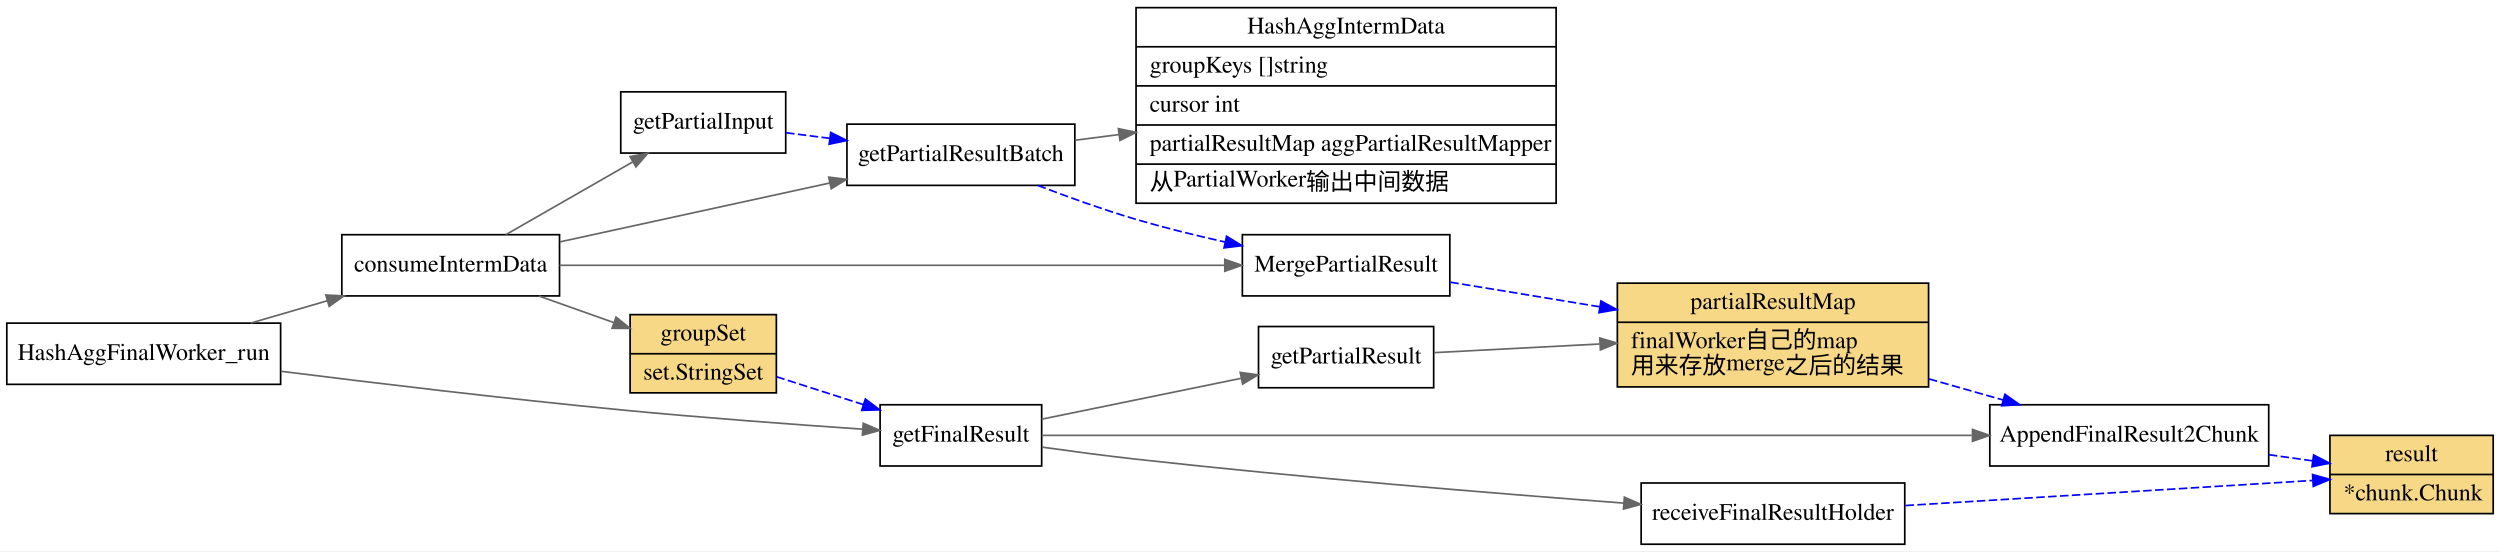
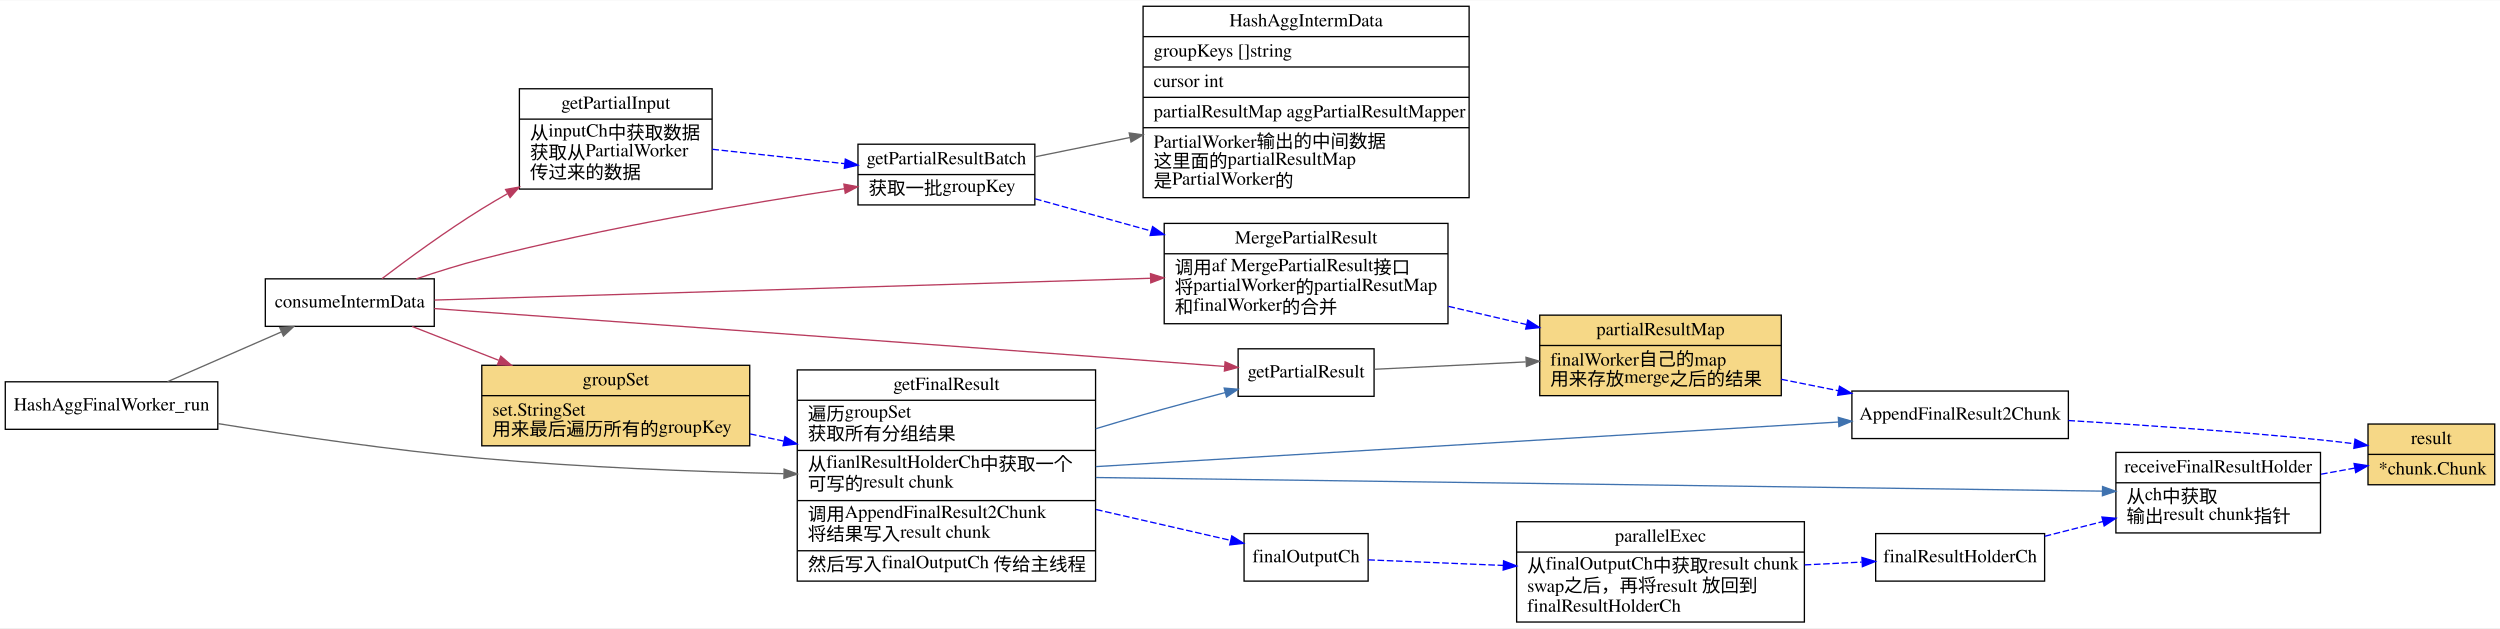
- <svg xmlns="http://www.w3.org/2000/svg" width="1470pt" height="324pt" viewBox="0.00 0.00 1470.00 324.00">
-   <g id="graph0" class="graph" transform="scale(1 1) rotate(0) translate(4 320)">
-     <polygon fill="white" stroke="transparent" points="-4,4 -4,-320 1466,-320 1466,4 -4,4" />
+ <svg xmlns="http://www.w3.org/2000/svg" width="1894pt" height="476pt" viewBox="0.00 0.00 1894.00 475.50">
+   <g id="graph0" class="graph" transform="scale(1 1) rotate(0) translate(4 471.5)">
+     <polygon fill="white" stroke="transparent" points="-4,4 -4,-471.5 1890,-471.5 1890,4 -4,4" />
    <g id="node1" class="node">
-       <polygon fill="#f6d887" stroke="black" points="947,-92.5 947,-153.5 1130,-153.5 1130,-92.5 947,-92.5" />
-       <text text-anchor="middle" x="1038.5" y="-138.3" font-family="Times,serif" font-size="14.00">partialResultMap</text>
-       <polyline fill="none" stroke="black" points="947,-130.5 1130,-130.5 " />
-       <text text-anchor="start" x="955" y="-115.3" font-family="Times,serif" font-size="14.00">finalWorker自己的map</text>
-       <text text-anchor="start" x="955" y="-100.3" font-family="Times,serif" font-size="14.00"> 用来存放merge之后的结果</text>
+       <polygon fill="#f6d887" stroke="black" points="1162.5,-172 1162.5,-233 1345.5,-233 1345.5,-172 1162.5,-172" />
+       <text text-anchor="middle" x="1254" y="-217.8" font-family="Times,serif" font-size="14.00">partialResultMap</text>
+       <polyline fill="none" stroke="black" points="1162.5,-210 1345.5,-210 " />
+       <text text-anchor="start" x="1170.5" y="-194.8" font-family="Times,serif" font-size="14.00">finalWorker自己的map</text>
+       <text text-anchor="start" x="1170.5" y="-179.8" font-family="Times,serif" font-size="14.00"> 用来存放merge之后的结果</text>
    </g>
    <g id="node11" class="node">
-       <polygon fill="none" stroke="black" points="1330,-82 1166,-82 1166,-46 1330,-46 1330,-82" />
-       <text text-anchor="middle" x="1248" y="-60.3" font-family="Times,serif" font-size="14.00">AppendFinalResult2Chunk</text>
+       <polygon fill="none" stroke="black" points="1563,-175.5 1399,-175.5 1399,-139.5 1563,-139.5 1563,-175.5" />
+       <text text-anchor="middle" x="1481" y="-153.8" font-family="Times,serif" font-size="14.00">AppendFinalResult2Chunk</text>
+     </g>
+     <g id="edge16" class="edge">
+       <path fill="none" stroke="blue" stroke-dasharray="5,2" d="M1345.54,-184.39C1359.83,-181.53 1374.61,-178.58 1388.91,-175.72" />
+       <polygon fill="blue" stroke="blue" points="1389.6,-179.15 1398.72,-173.76 1388.23,-172.29 1389.6,-179.15" />
+     </g>
+     <g id="node2" class="node">
+       <polygon fill="none" stroke="black" points="161,-182.5 0,-182.5 0,-146.5 161,-146.5 161,-182.5" />
+       <text text-anchor="middle" x="80.5" y="-160.8" font-family="Times,serif" font-size="14.00">HashAggFinalWorker_run</text>
+     </g>
+     <g id="node3" class="node">
+       <polygon fill="none" stroke="black" points="325,-260.5 197,-260.5 197,-224.5 325,-224.5 325,-260.5" />
+       <text text-anchor="middle" x="261" y="-238.8" font-family="Times,serif" font-size="14.00">consumeIntermData</text>
+     </g>
+     <g id="edge1" class="edge">
+       <path fill="none" stroke="#666666" d="M122.9,-182.59C148.6,-193.82 181.82,-208.34 209.13,-220.27" />
+       <polygon fill="#666666" stroke="#666666" points="207.95,-223.58 218.52,-224.37 210.75,-217.16 207.95,-223.58" />
+     </g>
+     <g id="node4" class="node">
+       <polygon fill="none" stroke="black" points="600,-31.5 600,-191.5 826,-191.5 826,-31.5 600,-31.5" />
+       <text text-anchor="middle" x="713" y="-176.3" font-family="Times,serif" font-size="14.00">getFinalResult</text>
+       <polyline fill="none" stroke="black" points="600,-168.5 826,-168.5 " />
+       <text text-anchor="start" x="608" y="-153.3" font-family="Times,serif" font-size="14.00">遍历groupSet</text>
+       <text text-anchor="start" x="608" y="-138.3" font-family="Times,serif" font-size="14.00"> 获取所有分组结果</text>
+       <polyline fill="none" stroke="black" points="600,-130.5 826,-130.5 " />
+       <text text-anchor="start" x="608" y="-115.3" font-family="Times,serif" font-size="14.00">从fianlResultHolderCh中获取一个</text>
+       <text text-anchor="start" x="608" y="-100.3" font-family="Times,serif" font-size="14.00"> 可写的result chunk</text>
+       <polyline fill="none" stroke="black" points="600,-92.5 826,-92.5 " />
+       <text text-anchor="start" x="608" y="-77.3" font-family="Times,serif" font-size="14.00">调用AppendFinalResult2Chunk</text>
+       <text text-anchor="start" x="608" y="-62.3" font-family="Times,serif" font-size="14.00"> 将结果写入result chunk</text>
+       <polyline fill="none" stroke="black" points="600,-54.5 826,-54.5 " />
+       <text text-anchor="start" x="608" y="-39.3" font-family="Times,serif" font-size="14.00">然后写入finalOutputCh 传给主线程</text>
+     </g>
+     <g id="edge2" class="edge">
+       <path fill="none" stroke="#666666" d="M161.06,-150.84C216.84,-141.82 293.26,-130.58 361,-124.5 436.82,-117.69 522.17,-114.43 589.71,-112.88" />
+       <polygon fill="#666666" stroke="#666666" points="590.05,-116.37 599.97,-112.65 589.9,-109.37 590.05,-116.37" />
+     </g>
+     <g id="node5" class="node">
+       <polygon fill="none" stroke="black" points="389.5,-328.5 389.5,-404.5 535.5,-404.5 535.5,-328.5 389.5,-328.5" />
+       <text text-anchor="middle" x="462.5" y="-389.3" font-family="Times,serif" font-size="14.00">getPartialInput</text>
+       <polyline fill="none" stroke="black" points="389.5,-381.5 535.5,-381.5 " />
+       <text text-anchor="start" x="397.5" y="-366.3" font-family="Times,serif" font-size="14.00">从inputCh中获取数据</text>
+       <text text-anchor="start" x="397.5" y="-351.3" font-family="Times,serif" font-size="14.00"> 获取从PartialWorker</text>
+       <text text-anchor="start" x="397.5" y="-336.3" font-family="Times,serif" font-size="14.00"> 传过来的数据</text>
+     </g>
+     <g id="edge3" class="edge">
+       <path fill="none" stroke="#b83b5e" d="M285.38,-260.66C305.06,-275.59 334.19,-296.93 361,-313.5 367.23,-317.35 373.76,-321.2 380.39,-324.97" />
+       <polygon fill="#b83b5e" stroke="#b83b5e" points="379.02,-328.21 389.45,-330.04 382.44,-322.1 379.02,-328.21" />
+     </g>
+     <g id="node6" class="node">
+       <polygon fill="none" stroke="black" points="646,-316.5 646,-362.5 780,-362.5 780,-316.5 646,-316.5" />
+       <text text-anchor="middle" x="713" y="-347.3" font-family="Times,serif" font-size="14.00">getPartialResultBatch</text>
+       <polyline fill="none" stroke="black" points="646,-339.5 780,-339.5 " />
+       <text text-anchor="start" x="654" y="-324.3" font-family="Times,serif" font-size="14.00">获取一批groupKey</text>
+     </g>
+     <g id="edge4" class="edge">
+       <path fill="none" stroke="#b83b5e" d="M311.45,-260.51C327.15,-265.81 344.68,-271.31 361,-275.5 454.36,-299.44 563.9,-317.92 635.46,-328.74" />
+       <polygon fill="#b83b5e" stroke="#b83b5e" points="635.33,-332.26 645.74,-330.28 636.37,-325.33 635.33,-332.26" />
+     </g>
+     <g id="node7" class="node">
+       <polygon fill="none" stroke="black" points="878,-226.5 878,-302.5 1093,-302.5 1093,-226.5 878,-226.5" />
+       <text text-anchor="middle" x="985.5" y="-287.3" font-family="Times,serif" font-size="14.00">MergePartialResult</text>
+       <polyline fill="none" stroke="black" points="878,-279.5 1093,-279.5 " />
+       <text text-anchor="start" x="886" y="-264.3" font-family="Times,serif" font-size="14.00">调用af MergePartialResult接口</text>
+       <text text-anchor="start" x="886" y="-249.3" font-family="Times,serif" font-size="14.00"> 将partialWorker的partialResutMap</text>
+       <text text-anchor="start" x="886" y="-234.3" font-family="Times,serif" font-size="14.00"> 和finalWorker的合并</text>
+     </g>
+     <g id="edge5" class="edge">
+       <path fill="none" stroke="#b83b5e" d="M325.17,-244.42C446.37,-248.11 713.22,-256.24 867.71,-260.94" />
+       <polygon fill="#b83b5e" stroke="#b83b5e" points="867.62,-264.44 877.72,-261.25 867.83,-257.45 867.62,-264.44" />
+     </g>
+     <g id="node8" class="node">
+       <polygon fill="#f6d887" stroke="black" points="361,-134 361,-195 564,-195 564,-134 361,-134" />
+       <text text-anchor="middle" x="462.5" y="-179.8" font-family="Times,serif" font-size="14.00">groupSet</text>
+       <polyline fill="none" stroke="black" points="361,-172 564,-172 " />
+       <text text-anchor="start" x="369" y="-156.8" font-family="Times,serif" font-size="14.00">set.StringSet</text>
+       <text text-anchor="start" x="369" y="-141.8" font-family="Times,serif" font-size="14.00"> 用来最后遍历所有的groupKey</text>
+     </g>
+     <g id="edge6" class="edge">
+       <path fill="none" stroke="#b83b5e" d="M308.27,-224.41C327.81,-216.77 351.24,-207.61 373.82,-198.78" />
+       <polygon fill="#b83b5e" stroke="#b83b5e" points="375.4,-201.92 383.44,-195.02 372.85,-195.4 375.4,-201.92" />
+     </g>
+     <g id="node9" class="node">
+       <polygon fill="none" stroke="black" points="1037,-207.5 934,-207.5 934,-171.5 1037,-171.5 1037,-207.5" />
+       <text text-anchor="middle" x="985.5" y="-185.8" font-family="Times,serif" font-size="14.00">getPartialResult</text>
+     </g>
+     <g id="edge7" class="edge">
+       <path fill="none" stroke="#b83b5e" d="M325.02,-237.98C429.26,-230.49 644.14,-214.99 826,-201.5 858.25,-199.11 894.19,-196.39 923.68,-194.15" />
+       <polygon fill="#b83b5e" stroke="#b83b5e" points="924.12,-197.62 933.82,-193.38 923.59,-190.64 924.12,-197.62" />
+     </g>
+     <g id="edge9" class="edge">
+       <path fill="none" stroke="#3f72af" d="M826.16,-146.95C838.24,-150.59 850.36,-154.17 862,-157.5 882.16,-163.26 904.3,-169.17 924.15,-174.32" />
+       <polygon fill="#3f72af" stroke="#3f72af" points="923.44,-177.75 934,-176.86 925.19,-170.97 923.44,-177.75" />
+     </g>
+     <g id="edge10" class="edge">
+       <path fill="none" stroke="#3f72af" d="M826.2,-118.24C978.54,-127.39 1247.88,-143.56 1388.6,-152.01" />
+       <polygon fill="#3f72af" stroke="#3f72af" points="1388.72,-155.52 1398.92,-152.63 1389.14,-148.54 1388.72,-155.52" />
+     </g>
+     <g id="node12" class="node">
+       <polygon fill="none" stroke="black" points="1599,-68 1599,-129 1754,-129 1754,-68 1599,-68" />
+       <text text-anchor="middle" x="1676.5" y="-113.8" font-family="Times,serif" font-size="14.00">receiveFinalResultHolder</text>
+       <polyline fill="none" stroke="black" points="1599,-106 1754,-106 " />
+       <text text-anchor="start" x="1607" y="-90.8" font-family="Times,serif" font-size="14.00">从ch中获取</text>
+       <text text-anchor="start" x="1607" y="-75.8" font-family="Times,serif" font-size="14.00"> 输出result chunk指针</text>
+     </g>
+     <g id="edge11" class="edge">
+       <path fill="none" stroke="#3f72af" d="M826.18,-109.98C1020.09,-107.36 1413.96,-102.04 1588.67,-99.67" />
+       <polygon fill="#3f72af" stroke="#3f72af" points="1588.9,-103.17 1598.85,-99.54 1588.8,-96.17 1588.9,-103.17" />
+     </g>
+     <g id="node15" class="node">
+       <polygon fill="none" stroke="black" points="1032.5,-67.5 938.5,-67.5 938.5,-31.5 1032.5,-31.5 1032.5,-67.5" />
+       <text text-anchor="middle" x="985.5" y="-45.8" font-family="Times,serif" font-size="14.00">finalOutputCh</text>
+     </g>
+     <g id="edge23" class="edge">
+       <path fill="none" stroke="blue" stroke-dasharray="5,2" d="M826.37,-85.75C861.42,-77.71 898.6,-69.19 928.09,-62.43" />
+       <polygon fill="blue" stroke="blue" points="929.21,-65.76 938.18,-60.12 927.65,-58.94 929.21,-65.76" />
+     </g>
+     <g id="edge13" class="edge">
+       <path fill="none" stroke="blue" stroke-dasharray="5,2" d="M535.71,-358.65C567.13,-355.24 603.97,-351.24 635.83,-347.78" />
+       <polygon fill="blue" stroke="blue" points="636.42,-351.23 645.98,-346.67 635.66,-344.27 636.42,-351.23" />
+     </g>
+     <g id="edge14" class="edge">
+       <path fill="none" stroke="blue" stroke-dasharray="5,2" d="M780.17,-321.15C806.7,-313.8 838.09,-305.1 868.19,-296.75" />
+       <polygon fill="blue" stroke="blue" points="869.21,-300.1 877.91,-294.05 867.34,-293.35 869.21,-300.1" />
+     </g>
+     <g id="node10" class="node">
+       <polygon fill="none" stroke="black" points="862,-322 862,-467 1109,-467 1109,-322 862,-322" />
+       <text text-anchor="middle" x="985.5" y="-451.8" font-family="Times,serif" font-size="14.00">HashAggIntermData</text>
+       <polyline fill="none" stroke="black" points="862,-444 1109,-444 " />
+       <text text-anchor="start" x="870" y="-428.8" font-family="Times,serif" font-size="14.00">groupKeys []string</text>
+       <polyline fill="none" stroke="black" points="862,-421 1109,-421 " />
+       <text text-anchor="start" x="870" y="-405.8" font-family="Times,serif" font-size="14.00">cursor int</text>
+       <polyline fill="none" stroke="black" points="862,-398 1109,-398 " />
+       <text text-anchor="start" x="870" y="-382.8" font-family="Times,serif" font-size="14.00">partialResultMap aggPartialResultMapper</text>
+       <polyline fill="none" stroke="black" points="862,-375 1109,-375 " />
+       <text text-anchor="start" x="870" y="-359.8" font-family="Times,serif" font-size="14.00">PartialWorker输出的中间数据</text>
+       <text text-anchor="start" x="870" y="-344.8" font-family="Times,serif" font-size="14.00"> 这里面的partialResultMap</text>
+       <text text-anchor="start" x="870" y="-329.8" font-family="Times,serif" font-size="14.00"> 是PartialWorker的</text>
+     </g>
+     <g id="edge8" class="edge">
+       <path fill="none" stroke="#666666" d="M780.17,-352.95C801.99,-357.39 827.08,-362.49 852.05,-367.57" />
+       <polygon fill="#666666" stroke="#666666" points="851.48,-371.03 861.98,-369.59 852.88,-364.17 851.48,-371.03" />
    </g>
    <g id="edge15" class="edge">
-       <path fill="none" stroke="blue" stroke-dasharray="5,2" d="M1130.21,-97.21C1144.83,-93.05 1159.8,-88.79 1173.94,-84.77" />
-       <polygon fill="blue" stroke="blue" points="1174.91,-88.14 1183.58,-82.03 1173,-81.4 1174.91,-88.14" />
-     </g>
-     <g id="node2" class="node">
-       <polygon fill="none" stroke="black" points="161,-130 0,-130 0,-94 161,-94 161,-130" />
-       <text text-anchor="middle" x="80.5" y="-108.3" font-family="Times,serif" font-size="14.00">HashAggFinalWorker_run</text>
-     </g>
-     <g id="node3" class="node">
-       <polygon fill="none" stroke="black" points="325,-182 197,-182 197,-146 325,-146 325,-182" />
-       <text text-anchor="middle" x="261" y="-160.3" font-family="Times,serif" font-size="14.00">consumeIntermData</text>
-     </g>
-     <g id="edge1" class="edge">
-       <path fill="none" stroke="#666666" d="M143.43,-130.04C157.97,-134.28 173.58,-138.82 188.49,-143.17" />
-       <polygon fill="#666666" stroke="#666666" points="187.6,-146.55 198.18,-145.99 189.56,-139.83 187.6,-146.55" />
-     </g>
-     <g id="node4" class="node">
-       <polygon fill="none" stroke="black" points="608.5,-82 513.5,-82 513.5,-46 608.5,-46 608.5,-82" />
-       <text text-anchor="middle" x="561" y="-60.3" font-family="Times,serif" font-size="14.00">getFinalResult</text>
-     </g>
-     <g id="edge2" class="edge">
-       <path fill="none" stroke="#666666" d="M161.22,-101.68C217.08,-94.67 293.52,-85.52 361,-79 408.9,-74.37 463.41,-70.35 503.25,-67.64" />
-       <polygon fill="#666666" stroke="#666666" points="503.57,-71.12 513.31,-66.96 503.1,-64.14 503.57,-71.12" />
-     </g>
-     <g id="node5" class="node">
-       <polygon fill="none" stroke="black" points="458,-266 361,-266 361,-230 458,-230 458,-266" />
-       <text text-anchor="middle" x="409.5" y="-244.3" font-family="Times,serif" font-size="14.00">getPartialInput</text>
-     </g>
-     <g id="edge3" class="edge">
-       <path fill="none" stroke="#666666" d="M293.43,-182.02C315.27,-194.54 344.58,-211.35 368.15,-224.86" />
-       <polygon fill="#666666" stroke="#666666" points="366.46,-227.93 376.87,-229.86 369.94,-221.85 366.46,-227.93" />
-     </g>
-     <g id="node6" class="node">
-       <polygon fill="none" stroke="black" points="628,-247 494,-247 494,-211 628,-211 628,-247" />
-       <text text-anchor="middle" x="561" y="-225.3" font-family="Times,serif" font-size="14.00">getPartialResultBatch</text>
-     </g>
-     <g id="edge4" class="edge">
-       <path fill="none" stroke="#666666" d="M325.2,-177.78C371.55,-187.9 434.71,-201.67 483.85,-212.39" />
-       <polygon fill="#666666" stroke="#666666" points="483.28,-215.85 493.79,-214.56 484.77,-209.01 483.28,-215.85" />
-     </g>
-     <g id="node7" class="node">
-       <polygon fill="none" stroke="black" points="848.5,-182 726.5,-182 726.5,-146 848.5,-146 848.5,-182" />
-       <text text-anchor="middle" x="787.5" y="-160.3" font-family="Times,serif" font-size="14.00">MergePartialResult</text>
-     </g>
-     <g id="edge5" class="edge">
-       <path fill="none" stroke="#666666" d="M325.01,-164C423.42,-164 613,-164 715.89,-164" />
-       <polygon fill="#666666" stroke="#666666" points="716.18,-167.5 726.18,-164 716.18,-160.5 716.18,-167.5" />
-     </g>
-     <g id="node8" class="node">
-       <polygon fill="#f6d887" stroke="black" points="366.5,-89 366.5,-135 452.5,-135 452.5,-89 366.5,-89" />
-       <text text-anchor="middle" x="409.5" y="-119.8" font-family="Times,serif" font-size="14.00">groupSet</text>
-       <polyline fill="none" stroke="black" points="366.5,-112 452.5,-112 " />
-       <text text-anchor="middle" x="409.5" y="-96.8" font-family="Times,serif" font-size="14.00">set.StringSet</text>
-     </g>
-     <g id="edge6" class="edge">
-       <path fill="none" stroke="#666666" d="M312.83,-145.96C327.06,-140.91 342.55,-135.41 356.83,-130.34" />
-       <polygon fill="#666666" stroke="#666666" points="358.24,-133.55 366.5,-126.91 355.9,-126.96 358.24,-133.55" />
-     </g>
-     <g id="node10" class="node">
-       <polygon fill="none" stroke="black" points="839,-128 736,-128 736,-92 839,-92 839,-128" />
-       <text text-anchor="middle" x="787.5" y="-106.3" font-family="Times,serif" font-size="14.00">getPartialResult</text>
-     </g>
-     <g id="edge8" class="edge">
-       <path fill="none" stroke="#666666" d="M608.52,-73.53C642.44,-80.48 688.74,-89.97 725.61,-97.52" />
-       <polygon fill="#666666" stroke="#666666" points="725.24,-101.02 735.74,-99.6 726.65,-94.16 725.24,-101.02" />
-     </g>
-     <g id="edge9" class="edge">
-       <path fill="none" stroke="#666666" d="M608.54,-64C720.66,-64 1007.32,-64 1155.4,-64" />
-       <polygon fill="#666666" stroke="#666666" points="1155.82,-67.5 1165.82,-64 1155.82,-60.5 1155.82,-67.5" />
-     </g>
-     <g id="node12" class="node">
-       <polygon fill="none" stroke="black" points="1116,-36 961,-36 961,0 1116,0 1116,-36" />
-       <text text-anchor="middle" x="1038.5" y="-14.3" font-family="Times,serif" font-size="14.00">receiveFinalResultHolder</text>
-     </g>
-     <g id="edge10" class="edge">
-       <path fill="none" stroke="#666666" d="M608.65,-57.09C626.01,-54.65 645.88,-52.02 664,-50 762.11,-39.07 875.09,-29.86 950.87,-24.17" />
-       <polygon fill="#666666" stroke="#666666" points="951.14,-27.66 960.85,-23.42 950.61,-20.67 951.14,-27.66" />
+       <path fill="none" stroke="blue" stroke-dasharray="5,2" d="M1093.36,-239.64C1112.84,-235.11 1133.11,-230.39 1152.41,-225.9" />
+       <polygon fill="blue" stroke="blue" points="1153.45,-229.25 1162.4,-223.58 1151.86,-222.44 1153.45,-229.25" />
+     </g>
+     <g id="edge17" class="edge">
+       <path fill="none" stroke="blue" stroke-dasharray="5,2" d="M564.22,-143.02C572.63,-141.22 581.19,-139.4 589.74,-137.58" />
+       <polygon fill="blue" stroke="blue" points="590.71,-140.95 599.76,-135.44 589.25,-134.1 590.71,-140.95" />
    </g>
    <g id="edge12" class="edge">
-       <path fill="none" stroke="blue" stroke-dasharray="5,2" d="M458.21,-241.94C466.38,-240.9 475.05,-239.8 483.74,-238.69" />
-       <polygon fill="blue" stroke="blue" points="484.45,-242.13 493.93,-237.4 483.57,-235.19 484.45,-242.13" />
-     </g>
-     <g id="edge13" class="edge">
-       <path fill="none" stroke="blue" stroke-dasharray="5,2" d="M606.23,-210.99C624,-204.15 644.79,-196.67 664,-191 680.76,-186.06 699.05,-181.56 716.27,-177.71" />
-       <polygon fill="blue" stroke="blue" points="717.24,-181.08 726.26,-175.53 715.74,-174.25 717.24,-181.08" />
-     </g>
-     <g id="node9" class="node">
-       <polygon fill="none" stroke="black" points="664,-200.5 664,-315.5 911,-315.5 911,-200.5 664,-200.5" />
-       <text text-anchor="middle" x="787.5" y="-300.3" font-family="Times,serif" font-size="14.00">HashAggIntermData</text>
-       <polyline fill="none" stroke="black" points="664,-292.5 911,-292.5 " />
-       <text text-anchor="start" x="672" y="-277.3" font-family="Times,serif" font-size="14.00">groupKeys []string</text>
-       <polyline fill="none" stroke="black" points="664,-269.5 911,-269.5 " />
-       <text text-anchor="start" x="672" y="-254.3" font-family="Times,serif" font-size="14.00">cursor int</text>
-       <polyline fill="none" stroke="black" points="664,-246.5 911,-246.5 " />
-       <text text-anchor="start" x="672" y="-231.3" font-family="Times,serif" font-size="14.00">partialResultMap aggPartialResultMapper</text>
-       <polyline fill="none" stroke="black" points="664,-223.5 911,-223.5 " />
-       <text text-anchor="start" x="672" y="-208.3" font-family="Times,serif" font-size="14.00">从PartialWorker输出中间数据</text>
-     </g>
-     <g id="edge7" class="edge">
-       <path fill="none" stroke="#666666" d="M628.14,-237.54C636.41,-238.61 645.09,-239.73 653.93,-240.88" />
-       <polygon fill="#666666" stroke="#666666" points="653.62,-244.36 663.99,-242.17 654.52,-237.42 653.62,-244.36" />
-     </g>
-     <g id="edge14" class="edge">
-       <path fill="none" stroke="blue" stroke-dasharray="5,2" d="M848.78,-154.08C875.16,-149.73 906.83,-144.52 936.63,-139.61" />
-       <polygon fill="blue" stroke="blue" points="937.36,-143.04 946.66,-137.96 936.22,-136.13 937.36,-143.04" />
-     </g>
-     <g id="edge16" class="edge">
-       <path fill="none" stroke="blue" stroke-dasharray="5,2" d="M452.54,-98.5C468.35,-93.43 486.6,-87.57 503.51,-82.14" />
-       <polygon fill="blue" stroke="blue" points="504.83,-85.39 513.29,-79 502.69,-78.72 504.83,-85.39" />
-     </g>
-     <g id="edge11" class="edge">
-       <path fill="none" stroke="#666666" d="M839.19,-112.65C867.22,-114.11 903.06,-115.98 936.54,-117.73" />
-       <polygon fill="#666666" stroke="#666666" points="936.67,-121.24 946.84,-118.27 937.04,-114.25 936.67,-121.24" />
+       <path fill="none" stroke="#666666" d="M1037.25,-191.98C1069.62,-193.55 1112.7,-195.66 1151.85,-197.57" />
+       <polygon fill="#666666" stroke="#666666" points="1152.08,-201.08 1162.24,-198.07 1152.43,-194.09 1152.08,-201.08" />
+     </g>
+     <g id="node14" class="node">
+       <polygon fill="#f6d887" stroke="black" points="1790,-104.5 1790,-150.5 1886,-150.5 1886,-104.5 1790,-104.5" />
+       <text text-anchor="middle" x="1838" y="-135.3" font-family="Times,serif" font-size="14.00">result</text>
+       <polyline fill="none" stroke="black" points="1790,-127.5 1886,-127.5 " />
+       <text text-anchor="start" x="1798" y="-112.3" font-family="Times,serif" font-size="14.00">*chunk.Chunk</text>
+     </g>
+     <g id="edge19" class="edge">
+       <path fill="none" stroke="blue" stroke-dasharray="5,2" d="M1563.04,-153.16C1617.19,-149.93 1689.95,-144.98 1754,-138.5 1762.32,-137.66 1771.08,-136.64 1779.68,-135.57" />
+       <polygon fill="blue" stroke="blue" points="1780.18,-139.03 1789.66,-134.29 1779.29,-132.09 1780.18,-139.03" />
+     </g>
+     <g id="edge18" class="edge">
+       <path fill="none" stroke="blue" stroke-dasharray="5,2" d="M1754.45,-112.49C1763.06,-114.06 1771.71,-115.63 1780,-117.14" />
+       <polygon fill="blue" stroke="blue" points="1779.45,-120.59 1789.91,-118.94 1780.7,-113.71 1779.45,-120.59" />
    </g>
    <g id="node13" class="node">
-       <polygon fill="#f6d887" stroke="black" points="1366,-18 1366,-64 1462,-64 1462,-18 1366,-18" />
-       <text text-anchor="middle" x="1414" y="-48.8" font-family="Times,serif" font-size="14.00">result</text>
-       <polyline fill="none" stroke="black" points="1366,-41 1462,-41 " />
-       <text text-anchor="start" x="1374" y="-25.8" font-family="Times,serif" font-size="14.00">*chunk.Chunk</text>
-     </g>
-     <g id="edge18" class="edge">
-       <path fill="none" stroke="blue" stroke-dasharray="5,2" d="M1330.04,-52.63C1338.76,-51.41 1347.49,-50.19 1355.85,-49.02" />
-       <polygon fill="blue" stroke="blue" points="1356.41,-52.47 1365.83,-47.62 1355.44,-45.54 1356.41,-52.47" />
-     </g>
-     <g id="edge17" class="edge">
-       <path fill="none" stroke="blue" stroke-dasharray="5,2" d="M1116.44,-22.74C1187.54,-27.12 1291.59,-33.52 1355.66,-37.47" />
-       <polygon fill="blue" stroke="blue" points="1355.78,-40.98 1365.97,-38.1 1356.21,-34 1355.78,-40.98" />
+       <polygon fill="none" stroke="black" points="1145,-0.5 1145,-76.5 1363,-76.5 1363,-0.5 1145,-0.5" />
+       <text text-anchor="middle" x="1254" y="-61.3" font-family="Times,serif" font-size="14.00">parallelExec</text>
+       <polyline fill="none" stroke="black" points="1145,-53.5 1363,-53.5 " />
+       <text text-anchor="start" x="1153" y="-38.3" font-family="Times,serif" font-size="14.00">从finalOutputCh中获取result chunk</text>
+       <text text-anchor="start" x="1153" y="-23.3" font-family="Times,serif" font-size="14.00"> swap之后，再将result 放回到</text>
+       <text text-anchor="start" x="1153" y="-8.3" font-family="Times,serif" font-size="14.00"> finalResultHolderCh</text>
+     </g>
+     <g id="node16" class="node">
+       <polygon fill="none" stroke="black" points="1545,-67.5 1417,-67.5 1417,-31.5 1545,-31.5 1545,-67.5" />
+       <text text-anchor="middle" x="1481" y="-45.8" font-family="Times,serif" font-size="14.00">finalResultHolderCh</text>
+     </g>
+     <g id="edge21" class="edge">
+       <path fill="none" stroke="blue" stroke-dasharray="5,2" d="M1363.22,-43.79C1377.84,-44.51 1392.56,-45.23 1406.39,-45.9" />
+       <polygon fill="blue" stroke="blue" points="1406.61,-49.42 1416.77,-46.41 1406.95,-42.42 1406.61,-49.42" />
+     </g>
+     <g id="edge20" class="edge">
+       <path fill="none" stroke="blue" stroke-dasharray="5,2" d="M1032.62,-47.6C1060.94,-46.43 1098.62,-44.87 1134.8,-43.38" />
+       <polygon fill="blue" stroke="blue" points="1135.11,-46.87 1144.95,-42.96 1134.82,-39.88 1135.11,-46.87" />
+     </g>
+     <g id="edge22" class="edge">
+       <path fill="none" stroke="blue" stroke-dasharray="5,2" d="M1545.09,-65.48C1559.2,-69.05 1574.41,-72.9 1589.28,-76.67" />
+       <polygon fill="blue" stroke="blue" points="1588.43,-80.06 1598.99,-79.12 1590.15,-73.28 1588.43,-80.06" />
    </g>
  </g>
</svg>
